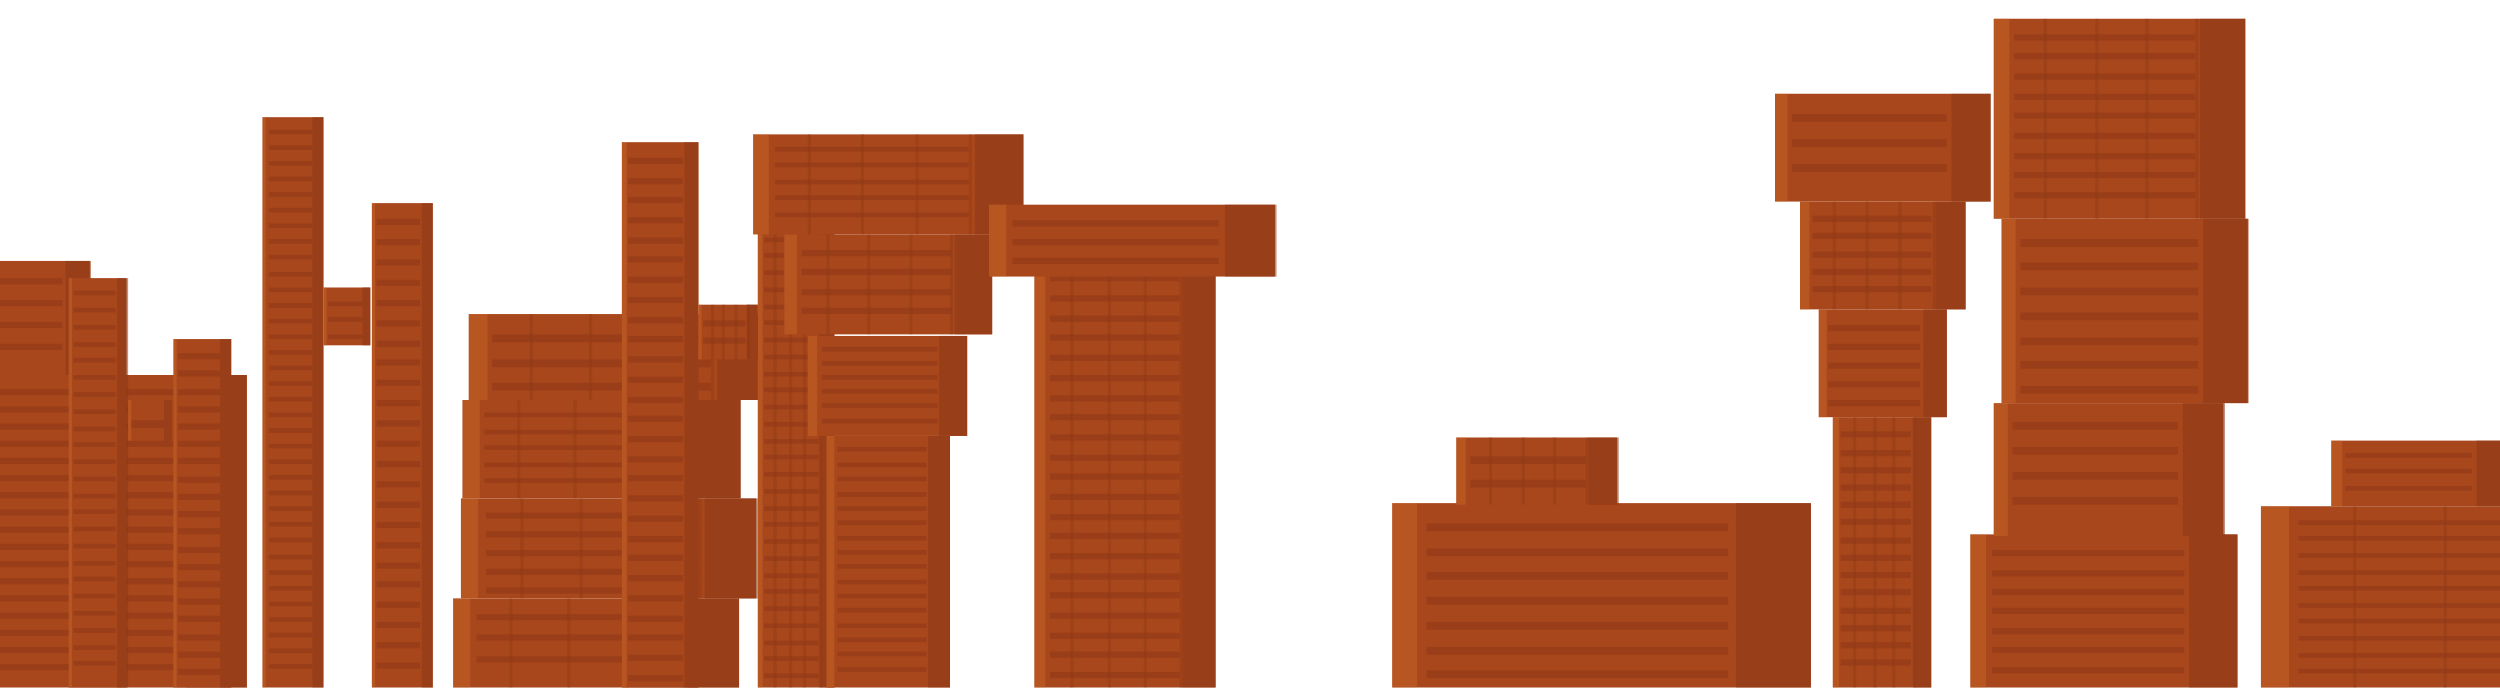
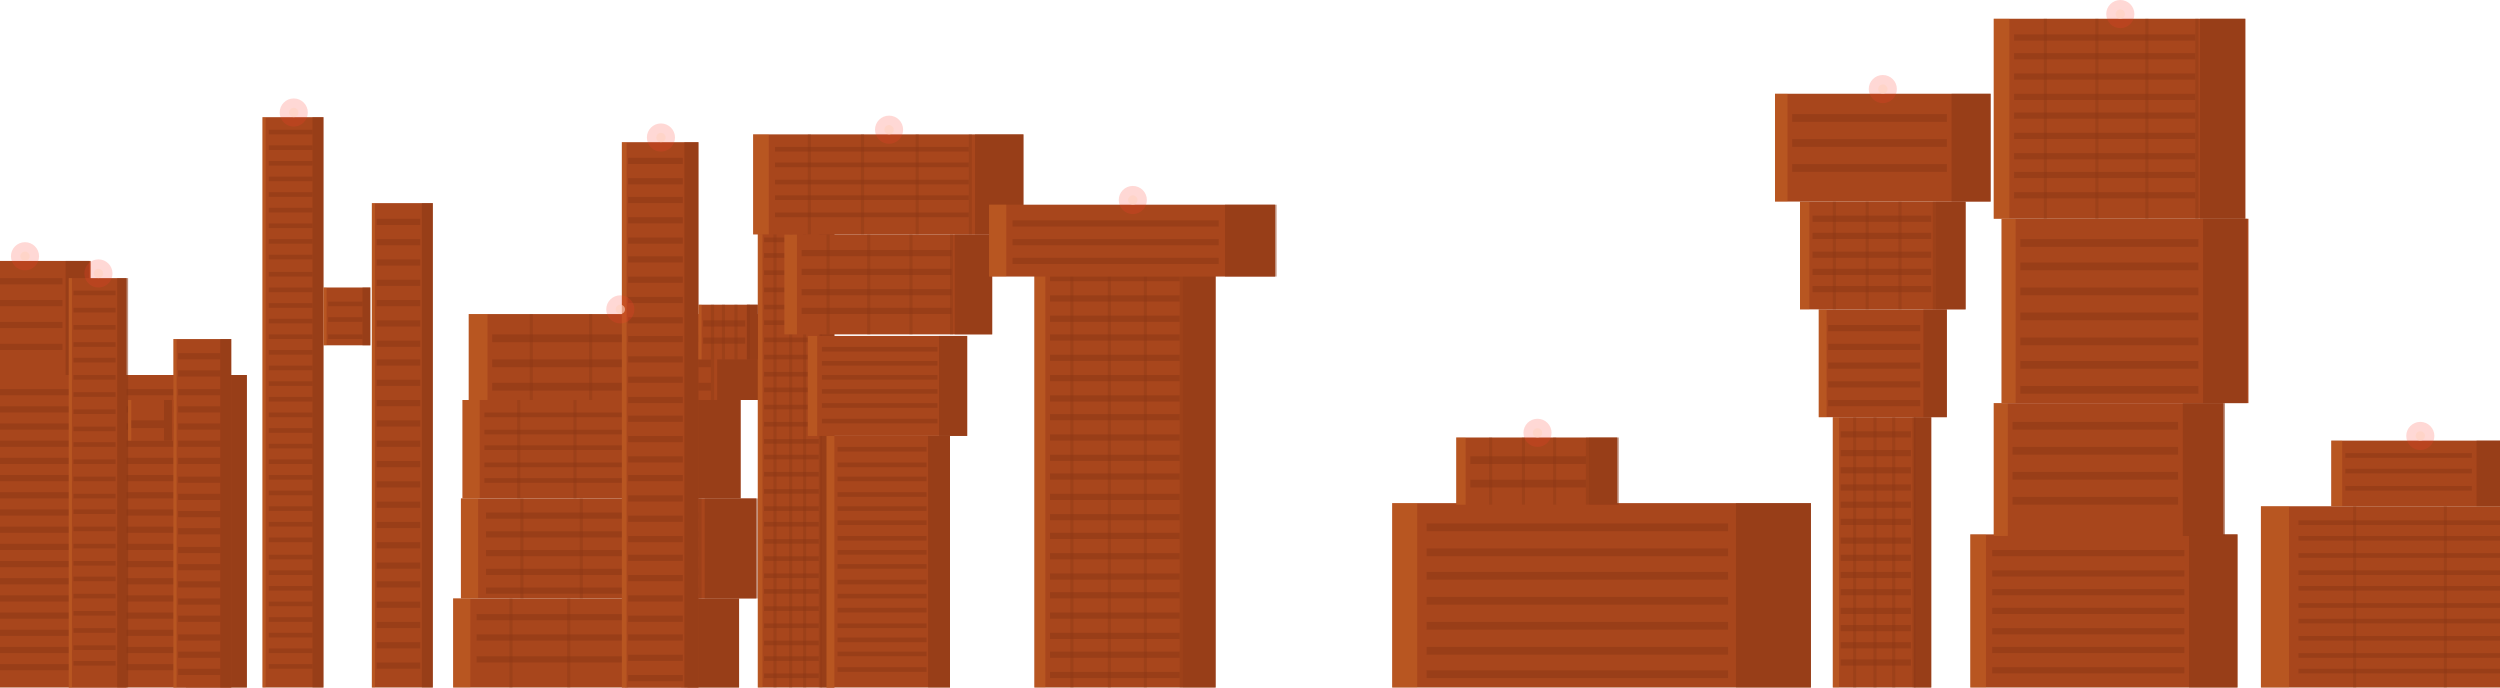
<svg xmlns="http://www.w3.org/2000/svg" width="1600" height="440" viewBox="0 0 1600 440" preserveAspectRatio="none">
  <rect x="-60" y="240" width="218" height="200" fill="#a8461c" />
  <rect x="119" y="240" width="39" height="200" fill="#8a3614" opacity="0.55" />
  <rect x="-60" y="240" width="13" height="200" fill="#d8742c" opacity="0.35" />
  <rect x="-43" y="249" width="157" height="4" fill="#8a3614" opacity="0.50" />
  <rect x="-43" y="260" width="157" height="4" fill="#8a3614" opacity="0.50" />
  <rect x="-43" y="271" width="157" height="4" fill="#8a3614" opacity="0.50" />
  <rect x="-43" y="282" width="157" height="4" fill="#8a3614" opacity="0.50" />
  <rect x="-43" y="293" width="157" height="4" fill="#8a3614" opacity="0.50" />
  <rect x="-43" y="304" width="157" height="4" fill="#8a3614" opacity="0.50" />
  <rect x="-43" y="315" width="157" height="4" fill="#8a3614" opacity="0.50" />
  <rect x="-43" y="326" width="157" height="4" fill="#8a3614" opacity="0.50" />
  <rect x="-43" y="337" width="157" height="4" fill="#8a3614" opacity="0.50" />
  <rect x="-43" y="348" width="157" height="4" fill="#8a3614" opacity="0.50" />
  <rect x="-43" y="359" width="157" height="4" fill="#8a3614" opacity="0.50" />
  <rect x="-43" y="370" width="157" height="4" fill="#8a3614" opacity="0.50" />
  <rect x="-43" y="381" width="157" height="4" fill="#8a3614" opacity="0.50" />
  <rect x="-43" y="392" width="157" height="4" fill="#8a3614" opacity="0.50" />
  <rect x="-43" y="403" width="157" height="4" fill="#8a3614" opacity="0.50" />
  <rect x="-43" y="414" width="157" height="4" fill="#8a3614" opacity="0.50" />
  <rect x="-43" y="425" width="157" height="4" fill="#8a3614" opacity="0.50" />
  <rect x="-26" y="167" width="84" height="73" fill="#a8461c" />
  <rect x="42" y="167" width="15" height="73" fill="#8a3614" opacity="0.55" />
  <rect x="-26" y="167" width="5" height="73" fill="#d8742c" opacity="0.35" />
  <rect x="-20" y="178" width="60" height="4" fill="#8a3614" opacity="0.50" />
  <rect x="-20" y="192" width="60" height="4" fill="#8a3614" opacity="0.50" />
  <rect x="-20" y="206" width="60" height="4" fill="#8a3614" opacity="0.50" />
  <rect x="-20" y="220" width="60" height="4" fill="#8a3614" opacity="0.50" />
  <rect x="44" y="178" width="37" height="262" fill="#a8461c" />
  <rect x="75" y="178" width="7" height="262" fill="#8a3614" opacity="0.55" />
  <rect x="44" y="178" width="2" height="262" fill="#d8742c" opacity="0.35" />
  <rect x="47" y="186" width="27" height="3" fill="#8a3614" opacity="0.50" />
  <rect x="47" y="197" width="27" height="3" fill="#8a3614" opacity="0.50" />
  <rect x="47" y="208" width="27" height="3" fill="#8a3614" opacity="0.50" />
  <rect x="47" y="219" width="27" height="3" fill="#8a3614" opacity="0.50" />
  <rect x="47" y="229" width="27" height="3" fill="#8a3614" opacity="0.50" />
  <rect x="47" y="240" width="27" height="3" fill="#8a3614" opacity="0.50" />
  <rect x="47" y="251" width="27" height="3" fill="#8a3614" opacity="0.50" />
  <rect x="47" y="262" width="27" height="3" fill="#8a3614" opacity="0.50" />
  <rect x="47" y="273" width="27" height="3" fill="#8a3614" opacity="0.50" />
  <rect x="47" y="283" width="27" height="3" fill="#8a3614" opacity="0.50" />
  <rect x="47" y="294" width="27" height="3" fill="#8a3614" opacity="0.50" />
  <rect x="47" y="305" width="27" height="3" fill="#8a3614" opacity="0.50" />
  <rect x="47" y="316" width="27" height="3" fill="#8a3614" opacity="0.50" />
  <rect x="47" y="326" width="27" height="3" fill="#8a3614" opacity="0.50" />
  <rect x="47" y="337" width="27" height="3" fill="#8a3614" opacity="0.50" />
  <rect x="47" y="348" width="27" height="3" fill="#8a3614" opacity="0.50" />
  <rect x="47" y="359" width="27" height="3" fill="#8a3614" opacity="0.50" />
  <rect x="47" y="369" width="27" height="3" fill="#8a3614" opacity="0.50" />
  <rect x="47" y="380" width="27" height="3" fill="#8a3614" opacity="0.50" />
  <rect x="47" y="391" width="27" height="3" fill="#8a3614" opacity="0.50" />
  <rect x="47" y="402" width="27" height="3" fill="#8a3614" opacity="0.50" />
  <rect x="47" y="413" width="27" height="3" fill="#8a3614" opacity="0.50" />
  <rect x="47" y="423" width="27" height="3" fill="#8a3614" opacity="0.50" />
  <rect x="111" y="217" width="37" height="223" fill="#a8461c" />
  <rect x="141" y="217" width="7" height="223" fill="#8a3614" opacity="0.55" />
  <rect x="111" y="217" width="2" height="223" fill="#d8742c" opacity="0.35" />
  <rect x="114" y="226" width="27" height="4" fill="#8a3614" opacity="0.50" />
  <rect x="114" y="237" width="27" height="4" fill="#8a3614" opacity="0.50" />
  <rect x="114" y="249" width="27" height="4" fill="#8a3614" opacity="0.50" />
  <rect x="114" y="260" width="27" height="4" fill="#8a3614" opacity="0.50" />
  <rect x="114" y="271" width="27" height="4" fill="#8a3614" opacity="0.50" />
  <rect x="114" y="282" width="27" height="4" fill="#8a3614" opacity="0.50" />
  <rect x="114" y="293" width="27" height="4" fill="#8a3614" opacity="0.50" />
  <rect x="114" y="305" width="27" height="4" fill="#8a3614" opacity="0.50" />
  <rect x="114" y="316" width="27" height="4" fill="#8a3614" opacity="0.50" />
  <rect x="114" y="327" width="27" height="4" fill="#8a3614" opacity="0.50" />
  <rect x="114" y="338" width="27" height="4" fill="#8a3614" opacity="0.50" />
  <rect x="114" y="350" width="27" height="4" fill="#8a3614" opacity="0.50" />
  <rect x="114" y="361" width="27" height="4" fill="#8a3614" opacity="0.50" />
  <rect x="114" y="372" width="27" height="4" fill="#8a3614" opacity="0.50" />
  <rect x="114" y="383" width="27" height="4" fill="#8a3614" opacity="0.50" />
  <rect x="114" y="394" width="27" height="4" fill="#8a3614" opacity="0.50" />
  <rect x="114" y="406" width="27" height="4" fill="#8a3614" opacity="0.50" />
  <rect x="114" y="417" width="27" height="4" fill="#8a3614" opacity="0.50" />
  <rect x="114" y="428" width="27" height="4" fill="#8a3614" opacity="0.50" />
  <rect x="82" y="256" width="29" height="26" fill="#a8461c" />
  <rect x="105" y="256" width="5" height="26" fill="#8a3614" opacity="0.55" />
  <rect x="82" y="256" width="2" height="26" fill="#d8742c" opacity="0.35" />
  <rect x="84" y="269" width="21" height="5" fill="#8a3614" opacity="0.50" />
  <rect x="168" y="75" width="39" height="365" fill="#a8461c" />
  <rect x="200" y="75" width="7" height="365" fill="#8a3614" opacity="0.55" />
  <rect x="168" y="75" width="2" height="365" fill="#d8742c" opacity="0.35" />
  <rect x="172" y="83" width="28" height="3" fill="#8a3614" opacity="0.50" />
  <rect x="172" y="93" width="28" height="3" fill="#8a3614" opacity="0.50" />
  <rect x="172" y="103" width="28" height="3" fill="#8a3614" opacity="0.50" />
  <rect x="172" y="113" width="28" height="3" fill="#8a3614" opacity="0.50" />
  <rect x="172" y="123" width="28" height="3" fill="#8a3614" opacity="0.50" />
  <rect x="172" y="133" width="28" height="3" fill="#8a3614" opacity="0.50" />
  <rect x="172" y="143" width="28" height="3" fill="#8a3614" opacity="0.50" />
  <rect x="172" y="153" width="28" height="3" fill="#8a3614" opacity="0.50" />
  <rect x="172" y="163" width="28" height="3" fill="#8a3614" opacity="0.50" />
  <rect x="172" y="174" width="28" height="3" fill="#8a3614" opacity="0.50" />
  <rect x="172" y="184" width="28" height="3" fill="#8a3614" opacity="0.50" />
  <rect x="172" y="194" width="28" height="3" fill="#8a3614" opacity="0.50" />
  <rect x="172" y="204" width="28" height="3" fill="#8a3614" opacity="0.50" />
  <rect x="172" y="214" width="28" height="3" fill="#8a3614" opacity="0.50" />
  <rect x="172" y="224" width="28" height="3" fill="#8a3614" opacity="0.50" />
  <rect x="172" y="234" width="28" height="3" fill="#8a3614" opacity="0.50" />
  <rect x="172" y="244" width="28" height="3" fill="#8a3614" opacity="0.50" />
  <rect x="172" y="254" width="28" height="3" fill="#8a3614" opacity="0.50" />
  <rect x="172" y="264" width="28" height="3" fill="#8a3614" opacity="0.50" />
  <rect x="172" y="274" width="28" height="3" fill="#8a3614" opacity="0.50" />
  <rect x="172" y="284" width="28" height="3" fill="#8a3614" opacity="0.50" />
  <rect x="172" y="294" width="28" height="3" fill="#8a3614" opacity="0.50" />
  <rect x="172" y="304" width="28" height="3" fill="#8a3614" opacity="0.50" />
  <rect x="172" y="314" width="28" height="3" fill="#8a3614" opacity="0.50" />
  <rect x="172" y="324" width="28" height="3" fill="#8a3614" opacity="0.50" />
  <rect x="172" y="334" width="28" height="3" fill="#8a3614" opacity="0.50" />
  <rect x="172" y="344" width="28" height="3" fill="#8a3614" opacity="0.50" />
  <rect x="172" y="355" width="28" height="3" fill="#8a3614" opacity="0.50" />
  <rect x="172" y="365" width="28" height="3" fill="#8a3614" opacity="0.50" />
  <rect x="172" y="375" width="28" height="3" fill="#8a3614" opacity="0.50" />
  <rect x="172" y="385" width="28" height="3" fill="#8a3614" opacity="0.50" />
  <rect x="172" y="395" width="28" height="3" fill="#8a3614" opacity="0.50" />
  <rect x="172" y="405" width="28" height="3" fill="#8a3614" opacity="0.50" />
  <rect x="172" y="415" width="28" height="3" fill="#8a3614" opacity="0.50" />
  <rect x="172" y="425" width="28" height="3" fill="#8a3614" opacity="0.50" />
  <rect x="238" y="130" width="39" height="310" fill="#a8461c" />
  <rect x="270" y="130" width="7" height="310" fill="#8a3614" opacity="0.55" />
  <rect x="238" y="130" width="2" height="310" fill="#d8742c" opacity="0.35" />
  <rect x="241" y="140" width="28" height="4" fill="#8a3614" opacity="0.50" />
  <rect x="241" y="153" width="28" height="4" fill="#8a3614" opacity="0.50" />
  <rect x="241" y="166" width="28" height="4" fill="#8a3614" opacity="0.50" />
  <rect x="241" y="179" width="28" height="4" fill="#8a3614" opacity="0.50" />
  <rect x="241" y="192" width="28" height="4" fill="#8a3614" opacity="0.50" />
  <rect x="241" y="205" width="28" height="4" fill="#8a3614" opacity="0.50" />
  <rect x="241" y="218" width="28" height="4" fill="#8a3614" opacity="0.50" />
  <rect x="241" y="230" width="28" height="4" fill="#8a3614" opacity="0.50" />
  <rect x="241" y="243" width="28" height="4" fill="#8a3614" opacity="0.50" />
  <rect x="241" y="256" width="28" height="4" fill="#8a3614" opacity="0.50" />
  <rect x="241" y="269" width="28" height="4" fill="#8a3614" opacity="0.50" />
  <rect x="241" y="282" width="28" height="4" fill="#8a3614" opacity="0.50" />
  <rect x="241" y="295" width="28" height="4" fill="#8a3614" opacity="0.50" />
  <rect x="241" y="308" width="28" height="4" fill="#8a3614" opacity="0.50" />
  <rect x="241" y="321" width="28" height="4" fill="#8a3614" opacity="0.50" />
  <rect x="241" y="334" width="28" height="4" fill="#8a3614" opacity="0.50" />
  <rect x="241" y="347" width="28" height="4" fill="#8a3614" opacity="0.50" />
  <rect x="241" y="360" width="28" height="4" fill="#8a3614" opacity="0.50" />
  <rect x="241" y="372" width="28" height="4" fill="#8a3614" opacity="0.50" />
  <rect x="241" y="385" width="28" height="4" fill="#8a3614" opacity="0.50" />
  <rect x="241" y="398" width="28" height="4" fill="#8a3614" opacity="0.50" />
  <rect x="241" y="411" width="28" height="4" fill="#8a3614" opacity="0.50" />
  <rect x="241" y="424" width="28" height="4" fill="#8a3614" opacity="0.50" />
  <rect x="207" y="184" width="30" height="37" fill="#a8461c" />
  <rect x="232" y="184" width="5" height="37" fill="#8a3614" opacity="0.55" />
  <rect x="207" y="184" width="2" height="37" fill="#d8742c" opacity="0.35" />
  <rect x="210" y="193" width="22" height="3" fill="#8a3614" opacity="0.50" />
  <rect x="210" y="203" width="22" height="3" fill="#8a3614" opacity="0.50" />
  <rect x="210" y="214" width="22" height="3" fill="#8a3614" opacity="0.50" />
  <rect x="290" y="383" width="183" height="57" fill="#a8461c" />
  <rect x="440" y="383" width="33" height="57" fill="#8a3614" opacity="0.55" />
  <rect x="290" y="383" width="11" height="57" fill="#d8742c" opacity="0.35" />
  <rect x="305" y="393" width="132" height="4" fill="#8a3614" opacity="0.50" />
  <rect x="305" y="406" width="132" height="4" fill="#8a3614" opacity="0.50" />
  <rect x="305" y="420" width="132" height="4" fill="#8a3614" opacity="0.50" />
  <rect x="326" y="383" width="2" height="57" fill="#8a3614" opacity="0.35" />
  <rect x="363" y="383" width="2" height="57" fill="#8a3614" opacity="0.35" />
  <rect x="400" y="383" width="2" height="57" fill="#8a3614" opacity="0.35" />
  <rect x="436" y="383" width="2" height="57" fill="#8a3614" opacity="0.35" />
  <rect x="295" y="319" width="189" height="64" fill="#a8461c" />
  <rect x="451" y="319" width="34" height="64" fill="#8a3614" opacity="0.55" />
  <rect x="295" y="319" width="11" height="64" fill="#d8742c" opacity="0.35" />
  <rect x="311" y="328" width="136" height="4" fill="#8a3614" opacity="0.50" />
  <rect x="311" y="340" width="136" height="4" fill="#8a3614" opacity="0.50" />
  <rect x="311" y="352" width="136" height="4" fill="#8a3614" opacity="0.50" />
  <rect x="311" y="364" width="136" height="4" fill="#8a3614" opacity="0.50" />
  <rect x="311" y="376" width="136" height="4" fill="#8a3614" opacity="0.50" />
  <rect x="333" y="319" width="2" height="64" fill="#8a3614" opacity="0.35" />
  <rect x="371" y="319" width="2" height="64" fill="#8a3614" opacity="0.35" />
  <rect x="409" y="319" width="2" height="64" fill="#8a3614" opacity="0.35" />
  <rect x="447" y="319" width="2" height="64" fill="#8a3614" opacity="0.35" />
  <rect x="296" y="256" width="178" height="63" fill="#a8461c" />
  <rect x="442" y="256" width="32" height="63" fill="#8a3614" opacity="0.55" />
  <rect x="296" y="256" width="11" height="63" fill="#d8742c" opacity="0.35" />
  <rect x="310" y="264" width="128" height="3" fill="#8a3614" opacity="0.50" />
  <rect x="310" y="275" width="128" height="3" fill="#8a3614" opacity="0.50" />
  <rect x="310" y="285" width="128" height="3" fill="#8a3614" opacity="0.50" />
  <rect x="310" y="296" width="128" height="3" fill="#8a3614" opacity="0.50" />
  <rect x="310" y="306" width="128" height="3" fill="#8a3614" opacity="0.50" />
  <rect x="331" y="256" width="2" height="63" fill="#8a3614" opacity="0.35" />
  <rect x="367" y="256" width="2" height="63" fill="#8a3614" opacity="0.35" />
  <rect x="403" y="256" width="2" height="63" fill="#8a3614" opacity="0.35" />
  <rect x="438" y="256" width="2" height="63" fill="#8a3614" opacity="0.35" />
  <rect x="300" y="201" width="195" height="55" fill="#a8461c" />
  <rect x="459" y="201" width="35" height="55" fill="#8a3614" opacity="0.55" />
  <rect x="300" y="201" width="12" height="55" fill="#d8742c" opacity="0.35" />
  <rect x="315" y="214" width="140" height="5" fill="#8a3614" opacity="0.50" />
  <rect x="315" y="230" width="140" height="5" fill="#8a3614" opacity="0.50" />
  <rect x="315" y="245" width="140" height="5" fill="#8a3614" opacity="0.50" />
  <rect x="339" y="201" width="2" height="55" fill="#8a3614" opacity="0.35" />
  <rect x="377" y="201" width="2" height="55" fill="#8a3614" opacity="0.35" />
  <rect x="416" y="201" width="2" height="55" fill="#8a3614" opacity="0.35" />
  <rect x="455" y="201" width="2" height="55" fill="#8a3614" opacity="0.35" />
  <rect x="398" y="91" width="49" height="349" fill="#a8461c" />
  <rect x="438" y="91" width="9" height="349" fill="#8a3614" opacity="0.55" />
  <rect x="398" y="91" width="3" height="349" fill="#d8742c" opacity="0.35" />
  <rect x="402" y="101" width="35" height="4" fill="#8a3614" opacity="0.50" />
  <rect x="402" y="114" width="35" height="4" fill="#8a3614" opacity="0.50" />
  <rect x="402" y="126" width="35" height="4" fill="#8a3614" opacity="0.50" />
  <rect x="402" y="139" width="35" height="4" fill="#8a3614" opacity="0.50" />
  <rect x="402" y="152" width="35" height="4" fill="#8a3614" opacity="0.50" />
  <rect x="402" y="164" width="35" height="4" fill="#8a3614" opacity="0.50" />
  <rect x="402" y="177" width="35" height="4" fill="#8a3614" opacity="0.50" />
  <rect x="402" y="190" width="35" height="4" fill="#8a3614" opacity="0.50" />
  <rect x="402" y="203" width="35" height="4" fill="#8a3614" opacity="0.50" />
  <rect x="402" y="215" width="35" height="4" fill="#8a3614" opacity="0.50" />
  <rect x="402" y="228" width="35" height="4" fill="#8a3614" opacity="0.50" />
  <rect x="402" y="241" width="35" height="4" fill="#8a3614" opacity="0.50" />
  <rect x="402" y="254" width="35" height="4" fill="#8a3614" opacity="0.50" />
  <rect x="402" y="266" width="35" height="4" fill="#8a3614" opacity="0.50" />
  <rect x="402" y="279" width="35" height="4" fill="#8a3614" opacity="0.50" />
  <rect x="402" y="292" width="35" height="4" fill="#8a3614" opacity="0.50" />
  <rect x="402" y="304" width="35" height="4" fill="#8a3614" opacity="0.50" />
  <rect x="402" y="317" width="35" height="4" fill="#8a3614" opacity="0.50" />
  <rect x="402" y="330" width="35" height="4" fill="#8a3614" opacity="0.50" />
  <rect x="402" y="343" width="35" height="4" fill="#8a3614" opacity="0.50" />
  <rect x="402" y="355" width="35" height="4" fill="#8a3614" opacity="0.50" />
  <rect x="402" y="368" width="35" height="4" fill="#8a3614" opacity="0.50" />
  <rect x="402" y="381" width="35" height="4" fill="#8a3614" opacity="0.50" />
  <rect x="402" y="394" width="35" height="4" fill="#8a3614" opacity="0.50" />
  <rect x="402" y="406" width="35" height="4" fill="#8a3614" opacity="0.50" />
  <rect x="402" y="419" width="35" height="4" fill="#8a3614" opacity="0.50" />
  <rect x="402" y="432" width="35" height="4" fill="#8a3614" opacity="0.50" />
  <rect x="485" y="143" width="49" height="297" fill="#a8461c" />
  <rect x="525" y="143" width="9" height="297" fill="#8a3614" opacity="0.55" />
  <rect x="485" y="143" width="3" height="297" fill="#d8742c" opacity="0.35" />
  <rect x="489" y="152" width="35" height="3" fill="#8a3614" opacity="0.50" />
  <rect x="489" y="162" width="35" height="3" fill="#8a3614" opacity="0.50" />
  <rect x="489" y="173" width="35" height="3" fill="#8a3614" opacity="0.50" />
  <rect x="489" y="184" width="35" height="3" fill="#8a3614" opacity="0.50" />
  <rect x="489" y="195" width="35" height="3" fill="#8a3614" opacity="0.50" />
  <rect x="489" y="205" width="35" height="3" fill="#8a3614" opacity="0.50" />
  <rect x="489" y="216" width="35" height="3" fill="#8a3614" opacity="0.50" />
  <rect x="489" y="227" width="35" height="3" fill="#8a3614" opacity="0.50" />
  <rect x="489" y="238" width="35" height="3" fill="#8a3614" opacity="0.50" />
  <rect x="489" y="248" width="35" height="3" fill="#8a3614" opacity="0.50" />
  <rect x="489" y="259" width="35" height="3" fill="#8a3614" opacity="0.50" />
  <rect x="489" y="270" width="35" height="3" fill="#8a3614" opacity="0.50" />
  <rect x="489" y="281" width="35" height="3" fill="#8a3614" opacity="0.50" />
  <rect x="489" y="291" width="35" height="3" fill="#8a3614" opacity="0.50" />
  <rect x="489" y="302" width="35" height="3" fill="#8a3614" opacity="0.50" />
  <rect x="489" y="313" width="35" height="3" fill="#8a3614" opacity="0.50" />
  <rect x="489" y="324" width="35" height="3" fill="#8a3614" opacity="0.50" />
  <rect x="489" y="334" width="35" height="3" fill="#8a3614" opacity="0.50" />
  <rect x="489" y="345" width="35" height="3" fill="#8a3614" opacity="0.50" />
  <rect x="489" y="356" width="35" height="3" fill="#8a3614" opacity="0.50" />
  <rect x="489" y="367" width="35" height="3" fill="#8a3614" opacity="0.50" />
  <rect x="489" y="377" width="35" height="3" fill="#8a3614" opacity="0.50" />
  <rect x="489" y="388" width="35" height="3" fill="#8a3614" opacity="0.50" />
  <rect x="489" y="399" width="35" height="3" fill="#8a3614" opacity="0.50" />
  <rect x="489" y="410" width="35" height="3" fill="#8a3614" opacity="0.50" />
  <rect x="489" y="420" width="35" height="3" fill="#8a3614" opacity="0.50" />
  <rect x="489" y="431" width="35" height="3" fill="#8a3614" opacity="0.50" />
  <rect x="495" y="143" width="2" height="297" fill="#8a3614" opacity="0.35" />
  <rect x="505" y="143" width="2" height="297" fill="#8a3614" opacity="0.35" />
  <rect x="514" y="143" width="2" height="297" fill="#8a3614" opacity="0.35" />
  <rect x="524" y="143" width="2" height="297" fill="#8a3614" opacity="0.35" />
  <rect x="447" y="195" width="38" height="35" fill="#a8461c" />
  <rect x="478" y="195" width="7" height="35" fill="#8a3614" opacity="0.55" />
  <rect x="447" y="195" width="2" height="35" fill="#d8742c" opacity="0.35" />
  <rect x="450" y="205" width="27" height="4" fill="#8a3614" opacity="0.50" />
  <rect x="450" y="216" width="27" height="4" fill="#8a3614" opacity="0.50" />
  <rect x="455" y="195" width="2" height="35" fill="#8a3614" opacity="0.35" />
  <rect x="462" y="195" width="2" height="35" fill="#8a3614" opacity="0.35" />
  <rect x="470" y="195" width="2" height="35" fill="#8a3614" opacity="0.35" />
  <rect x="478" y="195" width="2" height="35" fill="#8a3614" opacity="0.35" />
  <rect x="529" y="279" width="79" height="161" fill="#a8461c" />
  <rect x="594" y="279" width="14" height="161" fill="#8a3614" opacity="0.55" />
  <rect x="529" y="279" width="5" height="161" fill="#d8742c" opacity="0.35" />
  <rect x="536" y="286" width="57" height="3" fill="#8a3614" opacity="0.50" />
  <rect x="536" y="296" width="57" height="3" fill="#8a3614" opacity="0.50" />
  <rect x="536" y="305" width="57" height="3" fill="#8a3614" opacity="0.50" />
  <rect x="536" y="315" width="57" height="3" fill="#8a3614" opacity="0.50" />
  <rect x="536" y="324" width="57" height="3" fill="#8a3614" opacity="0.50" />
  <rect x="536" y="333" width="57" height="3" fill="#8a3614" opacity="0.50" />
  <rect x="536" y="343" width="57" height="3" fill="#8a3614" opacity="0.50" />
  <rect x="536" y="352" width="57" height="3" fill="#8a3614" opacity="0.50" />
  <rect x="536" y="361" width="57" height="3" fill="#8a3614" opacity="0.50" />
  <rect x="536" y="371" width="57" height="3" fill="#8a3614" opacity="0.50" />
  <rect x="536" y="380" width="57" height="3" fill="#8a3614" opacity="0.50" />
  <rect x="536" y="389" width="57" height="3" fill="#8a3614" opacity="0.50" />
  <rect x="536" y="399" width="57" height="3" fill="#8a3614" opacity="0.50" />
  <rect x="536" y="408" width="57" height="3" fill="#8a3614" opacity="0.50" />
  <rect x="536" y="417" width="57" height="3" fill="#8a3614" opacity="0.50" />
  <rect x="536" y="427" width="57" height="3" fill="#8a3614" opacity="0.50" />
  <rect x="517" y="215" width="102" height="64" fill="#a8461c" />
  <rect x="601" y="215" width="18" height="64" fill="#8a3614" opacity="0.55" />
  <rect x="517" y="215" width="6" height="64" fill="#d8742c" opacity="0.35" />
  <rect x="526" y="222" width="74" height="3" fill="#8a3614" opacity="0.50" />
  <rect x="526" y="231" width="74" height="3" fill="#8a3614" opacity="0.50" />
  <rect x="526" y="240" width="74" height="3" fill="#8a3614" opacity="0.50" />
  <rect x="526" y="249" width="74" height="3" fill="#8a3614" opacity="0.50" />
  <rect x="526" y="258" width="74" height="3" fill="#8a3614" opacity="0.50" />
  <rect x="526" y="268" width="74" height="3" fill="#8a3614" opacity="0.50" />
  <rect x="502" y="150" width="133" height="64" fill="#a8461c" />
  <rect x="611" y="150" width="24" height="64" fill="#8a3614" opacity="0.55" />
  <rect x="502" y="150" width="8" height="64" fill="#d8742c" opacity="0.35" />
  <rect x="513" y="160" width="96" height="4" fill="#8a3614" opacity="0.50" />
  <rect x="513" y="172" width="96" height="4" fill="#8a3614" opacity="0.50" />
  <rect x="513" y="185" width="96" height="4" fill="#8a3614" opacity="0.50" />
  <rect x="513" y="197" width="96" height="4" fill="#8a3614" opacity="0.50" />
  <rect x="529" y="150" width="2" height="64" fill="#8a3614" opacity="0.35" />
  <rect x="555" y="150" width="2" height="64" fill="#8a3614" opacity="0.35" />
  <rect x="582" y="150" width="2" height="64" fill="#8a3614" opacity="0.35" />
  <rect x="608" y="150" width="2" height="64" fill="#8a3614" opacity="0.35" />
  <rect x="482" y="86" width="173" height="64" fill="#a8461c" />
  <rect x="624" y="86" width="31" height="64" fill="#8a3614" opacity="0.55" />
  <rect x="482" y="86" width="10" height="64" fill="#d8742c" opacity="0.35" />
  <rect x="496" y="94" width="124" height="3" fill="#8a3614" opacity="0.50" />
  <rect x="496" y="104" width="124" height="3" fill="#8a3614" opacity="0.50" />
  <rect x="496" y="115" width="124" height="3" fill="#8a3614" opacity="0.50" />
  <rect x="496" y="125" width="124" height="3" fill="#8a3614" opacity="0.50" />
  <rect x="496" y="136" width="124" height="3" fill="#8a3614" opacity="0.50" />
  <rect x="517" y="86" width="2" height="64" fill="#8a3614" opacity="0.35" />
  <rect x="551" y="86" width="2" height="64" fill="#8a3614" opacity="0.35" />
  <rect x="586" y="86" width="2" height="64" fill="#8a3614" opacity="0.35" />
  <rect x="620" y="86" width="2" height="64" fill="#8a3614" opacity="0.35" />
  <rect x="662" y="154" width="116" height="286" fill="#a8461c" />
  <rect x="757" y="154" width="21" height="286" fill="#8a3614" opacity="0.55" />
  <rect x="662" y="154" width="7" height="286" fill="#d8742c" opacity="0.35" />
  <rect x="672" y="164" width="83" height="4" fill="#8a3614" opacity="0.50" />
  <rect x="672" y="176" width="83" height="4" fill="#8a3614" opacity="0.50" />
  <rect x="672" y="189" width="83" height="4" fill="#8a3614" opacity="0.50" />
  <rect x="672" y="202" width="83" height="4" fill="#8a3614" opacity="0.50" />
  <rect x="672" y="214" width="83" height="4" fill="#8a3614" opacity="0.50" />
  <rect x="672" y="227" width="83" height="4" fill="#8a3614" opacity="0.50" />
  <rect x="672" y="240" width="83" height="4" fill="#8a3614" opacity="0.50" />
  <rect x="672" y="253" width="83" height="4" fill="#8a3614" opacity="0.50" />
  <rect x="672" y="265" width="83" height="4" fill="#8a3614" opacity="0.50" />
  <rect x="672" y="278" width="83" height="4" fill="#8a3614" opacity="0.50" />
  <rect x="672" y="291" width="83" height="4" fill="#8a3614" opacity="0.50" />
  <rect x="672" y="303" width="83" height="4" fill="#8a3614" opacity="0.50" />
  <rect x="672" y="316" width="83" height="4" fill="#8a3614" opacity="0.50" />
  <rect x="672" y="329" width="83" height="4" fill="#8a3614" opacity="0.50" />
  <rect x="672" y="341" width="83" height="4" fill="#8a3614" opacity="0.50" />
  <rect x="672" y="354" width="83" height="4" fill="#8a3614" opacity="0.50" />
  <rect x="672" y="367" width="83" height="4" fill="#8a3614" opacity="0.50" />
  <rect x="672" y="379" width="83" height="4" fill="#8a3614" opacity="0.50" />
  <rect x="672" y="392" width="83" height="4" fill="#8a3614" opacity="0.50" />
  <rect x="672" y="405" width="83" height="4" fill="#8a3614" opacity="0.50" />
  <rect x="672" y="417" width="83" height="4" fill="#8a3614" opacity="0.50" />
  <rect x="672" y="430" width="83" height="4" fill="#8a3614" opacity="0.50" />
  <rect x="685" y="154" width="2" height="286" fill="#8a3614" opacity="0.35" />
  <rect x="709" y="154" width="2" height="286" fill="#8a3614" opacity="0.35" />
  <rect x="732" y="154" width="2" height="286" fill="#8a3614" opacity="0.35" />
  <rect x="755" y="154" width="2" height="286" fill="#8a3614" opacity="0.35" />
  <rect x="633" y="131" width="183" height="46" fill="#a8461c" />
  <rect x="784" y="131" width="33" height="46" fill="#8a3614" opacity="0.55" />
  <rect x="633" y="131" width="11" height="46" fill="#d8742c" opacity="0.35" />
  <rect x="648" y="141" width="132" height="4" fill="#8a3614" opacity="0.50" />
  <rect x="648" y="153" width="132" height="4" fill="#8a3614" opacity="0.50" />
  <rect x="648" y="165" width="132" height="4" fill="#8a3614" opacity="0.50" />
  <rect x="891" y="322" width="268" height="118" fill="#a8461c" />
  <rect x="1111" y="322" width="48" height="118" fill="#8a3614" opacity="0.55" />
  <rect x="891" y="322" width="16" height="118" fill="#d8742c" opacity="0.35" />
  <rect x="913" y="335" width="193" height="5" fill="#8a3614" opacity="0.50" />
  <rect x="913" y="351" width="193" height="5" fill="#8a3614" opacity="0.50" />
  <rect x="913" y="366" width="193" height="5" fill="#8a3614" opacity="0.50" />
  <rect x="913" y="382" width="193" height="5" fill="#8a3614" opacity="0.50" />
  <rect x="913" y="398" width="193" height="5" fill="#8a3614" opacity="0.50" />
  <rect x="913" y="414" width="193" height="5" fill="#8a3614" opacity="0.50" />
  <rect x="913" y="429" width="193" height="5" fill="#8a3614" opacity="0.50" />
  <rect x="932" y="280" width="103" height="43" fill="#a8461c" />
  <rect x="1017" y="280" width="19" height="43" fill="#8a3614" opacity="0.55" />
  <rect x="932" y="280" width="6" height="43" fill="#d8742c" opacity="0.35" />
  <rect x="941" y="292" width="74" height="5" fill="#8a3614" opacity="0.50" />
  <rect x="941" y="307" width="74" height="5" fill="#8a3614" opacity="0.50" />
  <rect x="953" y="280" width="2" height="43" fill="#8a3614" opacity="0.35" />
  <rect x="974" y="280" width="2" height="43" fill="#8a3614" opacity="0.35" />
  <rect x="994" y="280" width="2" height="43" fill="#8a3614" opacity="0.35" />
  <rect x="1015" y="280" width="2" height="43" fill="#8a3614" opacity="0.35" />
  <rect x="1173" y="267" width="63" height="173" fill="#a8461c" />
  <rect x="1225" y="267" width="11" height="173" fill="#8a3614" opacity="0.55" />
  <rect x="1173" y="267" width="4" height="173" fill="#d8742c" opacity="0.35" />
  <rect x="1178" y="276" width="45" height="4" fill="#8a3614" opacity="0.50" />
  <rect x="1178" y="288" width="45" height="4" fill="#8a3614" opacity="0.50" />
  <rect x="1178" y="299" width="45" height="4" fill="#8a3614" opacity="0.50" />
  <rect x="1178" y="310" width="45" height="4" fill="#8a3614" opacity="0.50" />
  <rect x="1178" y="321" width="45" height="4" fill="#8a3614" opacity="0.50" />
  <rect x="1178" y="332" width="45" height="4" fill="#8a3614" opacity="0.50" />
  <rect x="1178" y="344" width="45" height="4" fill="#8a3614" opacity="0.50" />
  <rect x="1178" y="355" width="45" height="4" fill="#8a3614" opacity="0.50" />
  <rect x="1178" y="366" width="45" height="4" fill="#8a3614" opacity="0.50" />
  <rect x="1178" y="377" width="45" height="4" fill="#8a3614" opacity="0.50" />
  <rect x="1178" y="389" width="45" height="4" fill="#8a3614" opacity="0.50" />
  <rect x="1178" y="400" width="45" height="4" fill="#8a3614" opacity="0.50" />
  <rect x="1178" y="411" width="45" height="4" fill="#8a3614" opacity="0.50" />
  <rect x="1178" y="422" width="45" height="4" fill="#8a3614" opacity="0.50" />
  <rect x="1186" y="267" width="2" height="173" fill="#8a3614" opacity="0.35" />
  <rect x="1199" y="267" width="2" height="173" fill="#8a3614" opacity="0.35" />
  <rect x="1211" y="267" width="2" height="173" fill="#8a3614" opacity="0.35" />
  <rect x="1224" y="267" width="2" height="173" fill="#8a3614" opacity="0.35" />
  <rect x="1164" y="198" width="82" height="69" fill="#a8461c" />
  <rect x="1231" y="198" width="15" height="69" fill="#8a3614" opacity="0.55" />
  <rect x="1164" y="198" width="5" height="69" fill="#d8742c" opacity="0.35" />
  <rect x="1170" y="208" width="59" height="4" fill="#8a3614" opacity="0.50" />
  <rect x="1170" y="220" width="59" height="4" fill="#8a3614" opacity="0.50" />
  <rect x="1170" y="232" width="59" height="4" fill="#8a3614" opacity="0.50" />
  <rect x="1170" y="244" width="59" height="4" fill="#8a3614" opacity="0.50" />
  <rect x="1170" y="256" width="59" height="4" fill="#8a3614" opacity="0.50" />
  <rect x="1152" y="129" width="106" height="69" fill="#a8461c" />
  <rect x="1239" y="129" width="19" height="69" fill="#8a3614" opacity="0.55" />
  <rect x="1152" y="129" width="6" height="69" fill="#d8742c" opacity="0.35" />
  <rect x="1160" y="138" width="76" height="4" fill="#8a3614" opacity="0.50" />
  <rect x="1160" y="149" width="76" height="4" fill="#8a3614" opacity="0.50" />
  <rect x="1160" y="161" width="76" height="4" fill="#8a3614" opacity="0.50" />
  <rect x="1160" y="172" width="76" height="4" fill="#8a3614" opacity="0.50" />
  <rect x="1160" y="183" width="76" height="4" fill="#8a3614" opacity="0.50" />
  <rect x="1173" y="129" width="2" height="69" fill="#8a3614" opacity="0.35" />
  <rect x="1194" y="129" width="2" height="69" fill="#8a3614" opacity="0.35" />
  <rect x="1215" y="129" width="2" height="69" fill="#8a3614" opacity="0.35" />
  <rect x="1237" y="129" width="2" height="69" fill="#8a3614" opacity="0.35" />
  <rect x="1136" y="60" width="138" height="69" fill="#a8461c" />
  <rect x="1249" y="60" width="25" height="69" fill="#8a3614" opacity="0.55" />
  <rect x="1136" y="60" width="8" height="69" fill="#d8742c" opacity="0.35" />
  <rect x="1147" y="73" width="99" height="5" fill="#8a3614" opacity="0.50" />
  <rect x="1147" y="89" width="99" height="5" fill="#8a3614" opacity="0.50" />
  <rect x="1147" y="105" width="99" height="5" fill="#8a3614" opacity="0.50" />
  <rect x="1261" y="342" width="171" height="98" fill="#a8461c" />
  <rect x="1401" y="342" width="31" height="98" fill="#8a3614" opacity="0.55" />
  <rect x="1261" y="342" width="10" height="98" fill="#d8742c" opacity="0.35" />
  <rect x="1275" y="352" width="123" height="4" fill="#8a3614" opacity="0.50" />
  <rect x="1275" y="365" width="123" height="4" fill="#8a3614" opacity="0.50" />
  <rect x="1275" y="377" width="123" height="4" fill="#8a3614" opacity="0.50" />
  <rect x="1275" y="389" width="123" height="4" fill="#8a3614" opacity="0.50" />
  <rect x="1275" y="402" width="123" height="4" fill="#8a3614" opacity="0.50" />
  <rect x="1275" y="414" width="123" height="4" fill="#8a3614" opacity="0.50" />
  <rect x="1275" y="427" width="123" height="4" fill="#8a3614" opacity="0.50" />
  <rect x="1276" y="258" width="147" height="85" fill="#a8461c" />
  <rect x="1397" y="258" width="27" height="85" fill="#8a3614" opacity="0.55" />
  <rect x="1276" y="258" width="9" height="85" fill="#d8742c" opacity="0.35" />
  <rect x="1288" y="270" width="106" height="5" fill="#8a3614" opacity="0.50" />
  <rect x="1288" y="286" width="106" height="5" fill="#8a3614" opacity="0.50" />
  <rect x="1288" y="302" width="106" height="5" fill="#8a3614" opacity="0.50" />
  <rect x="1288" y="318" width="106" height="5" fill="#8a3614" opacity="0.50" />
  <rect x="1281" y="140" width="158" height="118" fill="#a8461c" />
  <rect x="1410" y="140" width="28" height="118" fill="#8a3614" opacity="0.55" />
  <rect x="1281" y="140" width="9" height="118" fill="#d8742c" opacity="0.35" />
  <rect x="1293" y="153" width="114" height="5" fill="#8a3614" opacity="0.50" />
  <rect x="1293" y="168" width="114" height="5" fill="#8a3614" opacity="0.50" />
  <rect x="1293" y="184" width="114" height="5" fill="#8a3614" opacity="0.50" />
  <rect x="1293" y="200" width="114" height="5" fill="#8a3614" opacity="0.50" />
  <rect x="1293" y="216" width="114" height="5" fill="#8a3614" opacity="0.50" />
  <rect x="1293" y="231" width="114" height="5" fill="#8a3614" opacity="0.50" />
  <rect x="1293" y="247" width="114" height="5" fill="#8a3614" opacity="0.50" />
  <rect x="1276" y="12" width="161" height="128" fill="#a8461c" />
  <rect x="1408" y="12" width="29" height="128" fill="#8a3614" opacity="0.55" />
  <rect x="1276" y="12" width="10" height="128" fill="#d8742c" opacity="0.35" />
  <rect x="1289" y="22" width="116" height="4" fill="#8a3614" opacity="0.50" />
  <rect x="1289" y="34" width="116" height="4" fill="#8a3614" opacity="0.50" />
  <rect x="1289" y="47" width="116" height="4" fill="#8a3614" opacity="0.50" />
  <rect x="1289" y="60" width="116" height="4" fill="#8a3614" opacity="0.50" />
  <rect x="1289" y="72" width="116" height="4" fill="#8a3614" opacity="0.50" />
  <rect x="1289" y="85" width="116" height="4" fill="#8a3614" opacity="0.50" />
  <rect x="1289" y="98" width="116" height="4" fill="#8a3614" opacity="0.50" />
  <rect x="1289" y="110" width="116" height="4" fill="#8a3614" opacity="0.50" />
  <rect x="1289" y="123" width="116" height="4" fill="#8a3614" opacity="0.50" />
  <rect x="1308" y="12" width="2" height="128" fill="#8a3614" opacity="0.35" />
  <rect x="1341" y="12" width="2" height="128" fill="#8a3614" opacity="0.35" />
  <rect x="1373" y="12" width="2" height="128" fill="#8a3614" opacity="0.35" />
  <rect x="1405" y="12" width="2" height="128" fill="#8a3614" opacity="0.35" />
  <rect x="1447" y="324" width="293" height="116" fill="#a8461c" />
  <rect x="1687" y="324" width="53" height="116" fill="#8a3614" opacity="0.55" />
  <rect x="1447" y="324" width="18" height="116" fill="#d8742c" opacity="0.35" />
  <rect x="1471" y="333" width="211" height="3" fill="#8a3614" opacity="0.50" />
  <rect x="1471" y="343" width="211" height="3" fill="#8a3614" opacity="0.50" />
  <rect x="1471" y="354" width="211" height="3" fill="#8a3614" opacity="0.50" />
  <rect x="1471" y="365" width="211" height="3" fill="#8a3614" opacity="0.50" />
  <rect x="1471" y="375" width="211" height="3" fill="#8a3614" opacity="0.50" />
  <rect x="1471" y="386" width="211" height="3" fill="#8a3614" opacity="0.50" />
  <rect x="1471" y="396" width="211" height="3" fill="#8a3614" opacity="0.50" />
  <rect x="1471" y="407" width="211" height="3" fill="#8a3614" opacity="0.50" />
  <rect x="1471" y="418" width="211" height="3" fill="#8a3614" opacity="0.50" />
  <rect x="1471" y="428" width="211" height="3" fill="#8a3614" opacity="0.50" />
  <rect x="1506" y="324" width="2" height="116" fill="#8a3614" opacity="0.35" />
  <rect x="1564" y="324" width="2" height="116" fill="#8a3614" opacity="0.35" />
  <rect x="1623" y="324" width="2" height="116" fill="#8a3614" opacity="0.35" />
  <rect x="1682" y="324" width="2" height="116" fill="#8a3614" opacity="0.35" />
  <rect x="1492" y="282" width="113" height="42" fill="#a8461c" />
  <rect x="1585" y="282" width="20" height="42" fill="#8a3614" opacity="0.55" />
  <rect x="1492" y="282" width="7" height="42" fill="#d8742c" opacity="0.35" />
  <rect x="1501" y="290" width="81" height="3" fill="#8a3614" opacity="0.50" />
  <rect x="1501" y="300" width="81" height="3" fill="#8a3614" opacity="0.50" />
  <rect x="1501" y="311" width="81" height="3" fill="#8a3614" opacity="0.50" />
+   <circle cx="16" cy="164" r="9" fill="#ff3b2f" opacity="0.2">
+     <animate attributeName="opacity" values="0.05;0.6;0.05" dur="2.4s" begin="-0.5s" repeatCount="indefinite" />
+   </circle>
+   <circle cx="16" cy="164" r="3" fill="#ffd2c0" opacity="0.6">
+     <animate attributeName="opacity" values="0.1;1;0.1" dur="2.4s" begin="-0.5s" repeatCount="indefinite" />
+   </circle>
+   <circle cx="63" cy="175" r="9" fill="#ff3b2f" opacity="0.2">
+     <animate attributeName="opacity" values="0.05;0.6;0.05" dur="3.2s" begin="-2.0s" repeatCount="indefinite" />
+   </circle>
+   <circle cx="63" cy="175" r="3" fill="#ffd2c0" opacity="0.6">
+     <animate attributeName="opacity" values="0.1;1;0.1" dur="3.2s" begin="-2.0s" repeatCount="indefinite" />
+   </circle>
+   <circle cx="188" cy="72" r="9" fill="#ff3b2f" opacity="0.2">
+     <animate attributeName="opacity" values="0.05;0.6;0.05" dur="2.6s" begin="-1.8s" repeatCount="indefinite" />
+   </circle>
+   <circle cx="188" cy="72" r="3" fill="#ffd2c0" opacity="0.6">
+     <animate attributeName="opacity" values="0.1;1;0.1" dur="2.6s" begin="-1.8s" repeatCount="indefinite" />
+   </circle>
+   <circle cx="397" cy="198" r="9" fill="#ff3b2f" opacity="0.2">
+     <animate attributeName="opacity" values="0.05;0.6;0.05" dur="3.2s" begin="-2.2s" repeatCount="indefinite" />
+   </circle>
+   <circle cx="397" cy="198" r="3" fill="#ffd2c0" opacity="0.6">
+     <animate attributeName="opacity" values="0.1;1;0.1" dur="3.2s" begin="-2.2s" repeatCount="indefinite" />
+   </circle>
+   <circle cx="423" cy="88" r="9" fill="#ff3b2f" opacity="0.2">
+     <animate attributeName="opacity" values="0.05;0.6;0.05" dur="2.0s" begin="-2.0s" repeatCount="indefinite" />
+   </circle>
+   <circle cx="423" cy="88" r="3" fill="#ffd2c0" opacity="0.6">
+     <animate attributeName="opacity" values="0.1;1;0.1" dur="2.0s" begin="-2.0s" repeatCount="indefinite" />
+   </circle>
+   <circle cx="569" cy="83" r="9" fill="#ff3b2f" opacity="0.2">
+     <animate attributeName="opacity" values="0.05;0.6;0.05" dur="2.0s" begin="-0.3s" repeatCount="indefinite" />
+   </circle>
+   <circle cx="569" cy="83" r="3" fill="#ffd2c0" opacity="0.6">
+     <animate attributeName="opacity" values="0.1;1;0.1" dur="2.0s" begin="-0.3s" repeatCount="indefinite" />
+   </circle>
+   <circle cx="725" cy="128" r="9" fill="#ff3b2f" opacity="0.2">
+     <animate attributeName="opacity" values="0.05;0.6;0.05" dur="2.1s" begin="-0.9s" repeatCount="indefinite" />
+   </circle>
+   <circle cx="725" cy="128" r="3" fill="#ffd2c0" opacity="0.6">
+     <animate attributeName="opacity" values="0.1;1;0.1" dur="2.1s" begin="-0.9s" repeatCount="indefinite" />
+   </circle>
+   <circle cx="984" cy="277" r="9" fill="#ff3b2f" opacity="0.2">
+     <animate attributeName="opacity" values="0.05;0.6;0.05" dur="2.9s" begin="-0.4s" repeatCount="indefinite" />
+   </circle>
+   <circle cx="984" cy="277" r="3" fill="#ffd2c0" opacity="0.6">
+     <animate attributeName="opacity" values="0.1;1;0.1" dur="2.9s" begin="-0.4s" repeatCount="indefinite" />
+   </circle>
+   <circle cx="1205" cy="57" r="9" fill="#ff3b2f" opacity="0.2">
+     <animate attributeName="opacity" values="0.05;0.6;0.05" dur="2.1s" begin="-1.0s" repeatCount="indefinite" />
+   </circle>
+   <circle cx="1205" cy="57" r="3" fill="#ffd2c0" opacity="0.6">
+     <animate attributeName="opacity" values="0.1;1;0.1" dur="2.1s" begin="-1.0s" repeatCount="indefinite" />
+   </circle>
+   <circle cx="1357" cy="9" r="9" fill="#ff3b2f" opacity="0.2">
+     <animate attributeName="opacity" values="0.05;0.6;0.05" dur="3.2s" begin="-0.2s" repeatCount="indefinite" />
+   </circle>
+   <circle cx="1357" cy="9" r="3" fill="#ffd2c0" opacity="0.6">
+     <animate attributeName="opacity" values="0.1;1;0.1" dur="3.2s" begin="-0.2s" repeatCount="indefinite" />
+   </circle>
+   <circle cx="1549" cy="279" r="9" fill="#ff3b2f" opacity="0.2">
+     <animate attributeName="opacity" values="0.05;0.6;0.05" dur="3.2s" begin="-0.8s" repeatCount="indefinite" />
+   </circle>
+   <circle cx="1549" cy="279" r="3" fill="#ffd2c0" opacity="0.6">
+     <animate attributeName="opacity" values="0.1;1;0.1" dur="3.2s" begin="-0.8s" repeatCount="indefinite" />
+   </circle>
</svg>
